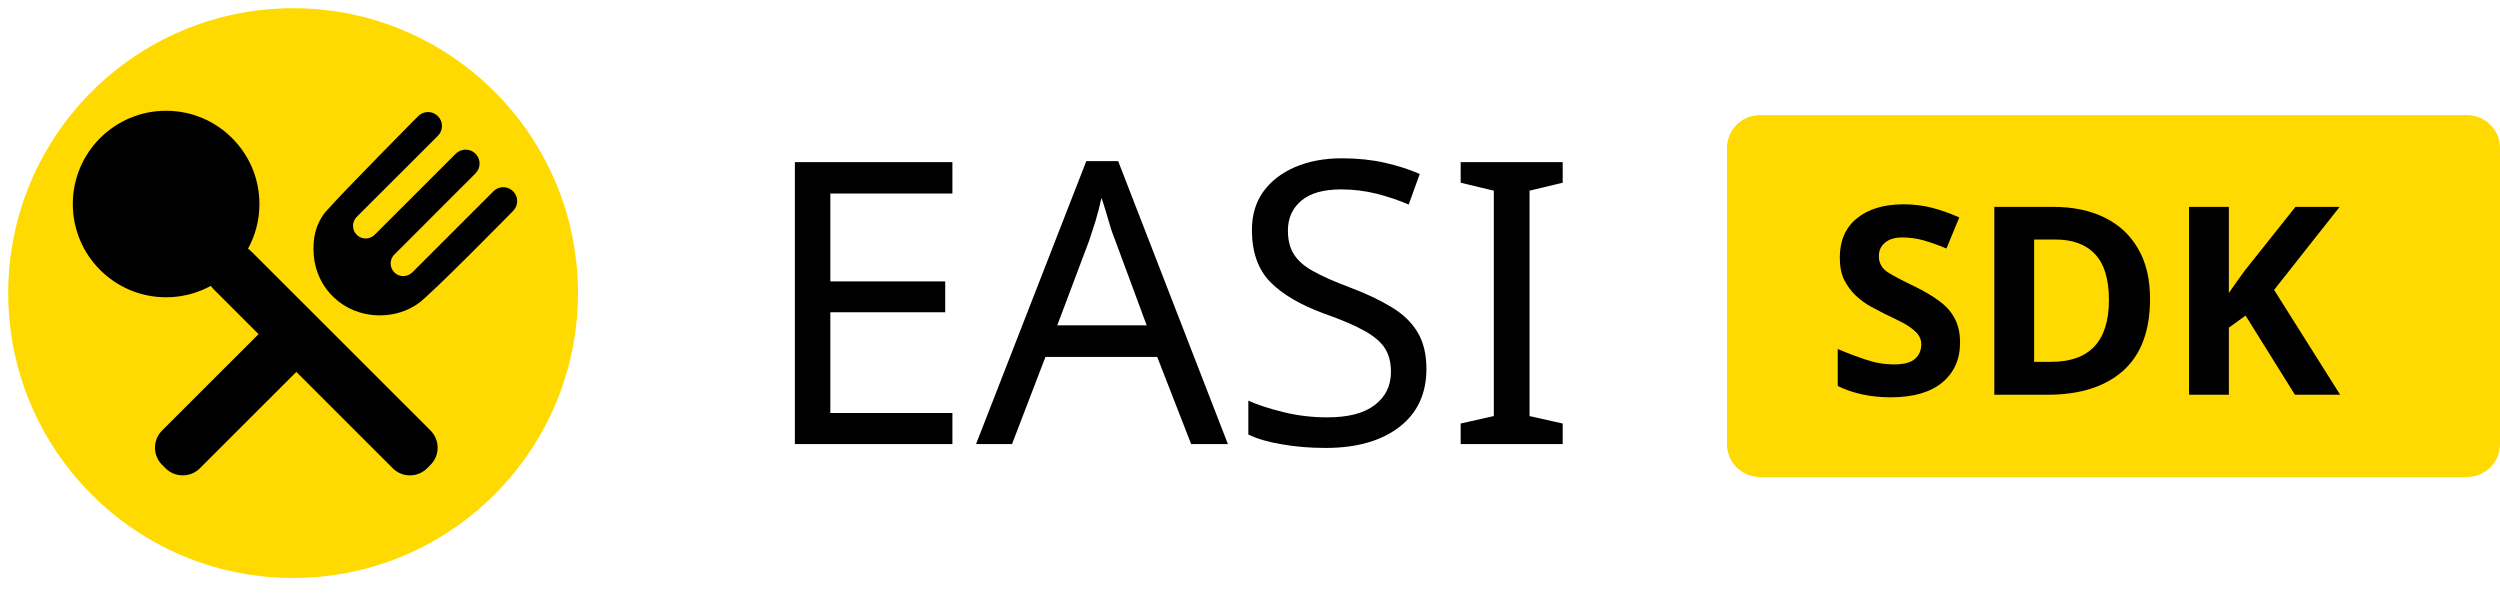
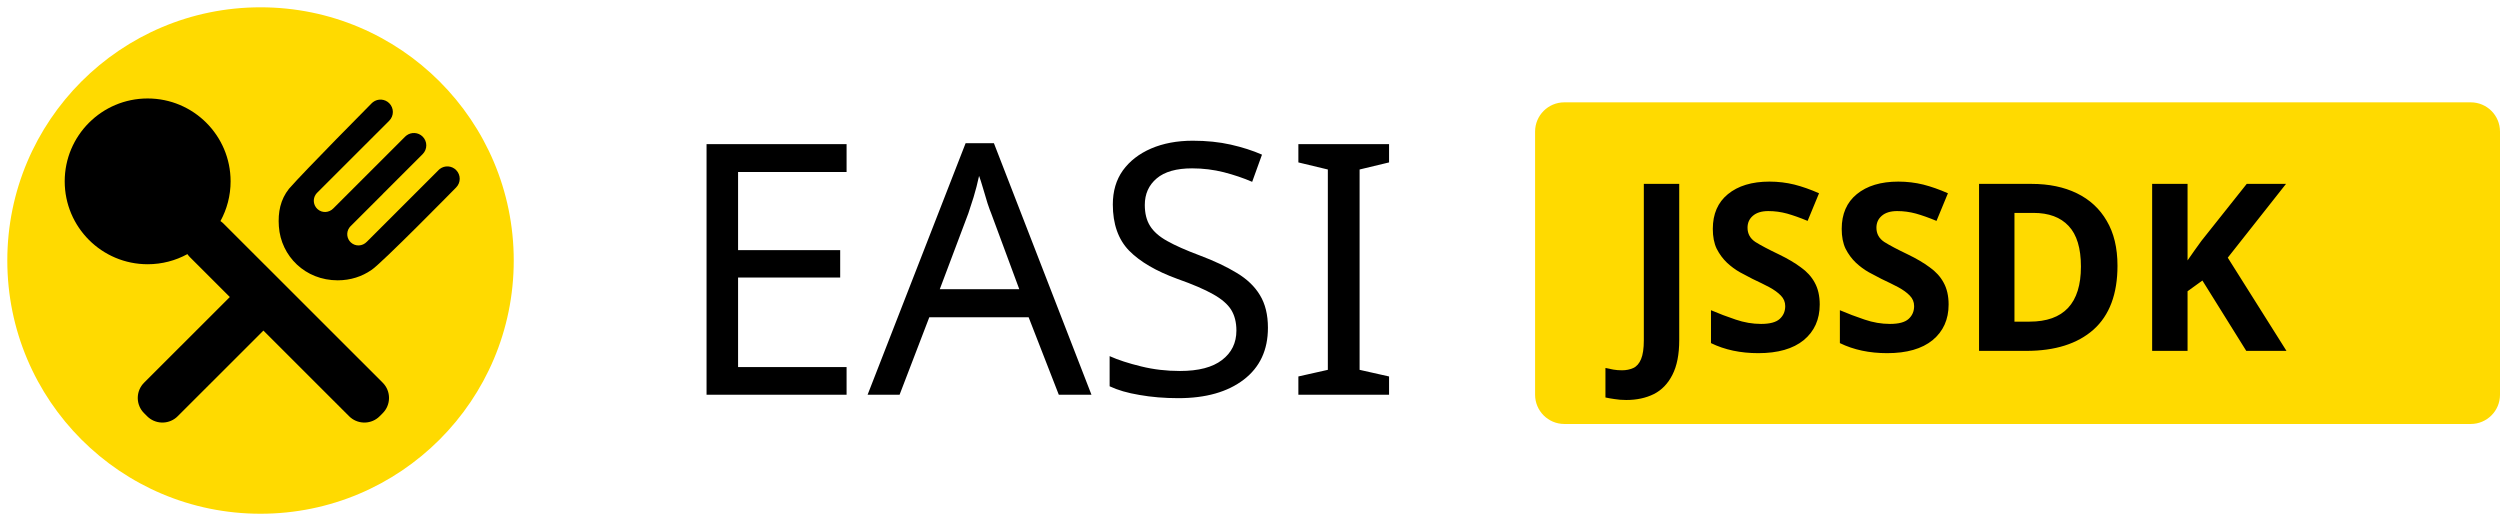
- <svg xmlns="http://www.w3.org/2000/svg" width="152px" height="36px" viewBox="0 0 152 36" version="1.1">
+ <svg xmlns="http://www.w3.org/2000/svg" width="171px" height="36px" viewBox="0 0 171 36" version="1.1">
  <g id="页面-1" stroke="none" stroke-width="1" fill="none" fill-rule="evenodd">
    <g id="logo" fill-rule="nonzero">
-       <path d="M17.82,0.5 C27.386,0.5 35.14,8.254 35.14,17.82 C35.14,27.385 27.386,35.14 17.82,35.14 C8.254,35.14 0.5,27.385 0.5,17.82 C0.5,8.254 8.254,0.5 17.82,0.5 Z" id="形状-path" fill="#FFDA00" />
-       <path d="M10.099,6.735 C6.966,6.735 4.426,9.273 4.426,12.404 C4.426,15.536 6.966,18.074 10.099,18.074 C11.084,18.074 12.01,17.823 12.818,17.381 L12.897,17.486 L12.897,17.486 L12.986,17.585 L15.719,20.316 L9.856,26.176 C9.315,26.716 9.281,27.571 9.754,28.15 L9.856,28.262 L10.064,28.471 C10.605,29.011 11.461,29.045 12.041,28.573 L12.153,28.471 L18.016,22.612 L23.88,28.471 C24.42,29.011 25.276,29.045 25.856,28.573 L25.968,28.471 L26.177,28.262 C26.717,27.722 26.751,26.867 26.278,26.288 L26.177,26.176 L15.283,15.289 C15.22,15.226 15.151,15.171 15.079,15.121 C15.521,14.314 15.773,13.389 15.773,12.404 C15.773,9.273 13.232,6.735 10.099,6.735 Z" id="形状-path" fill="#000000" />
-       <path d="M26.624,7.061 C26.321,6.757 25.845,6.732 25.513,6.985 L25.426,7.061 C25.426,7.061 20.862,11.66 19.764,12.915 C19.186,13.647 19.004,14.503 19.075,15.493 C19.219,17.521 20.875,19.174 23.097,19.174 C23.979,19.174 24.763,18.912 25.401,18.47 C26.053,18.068 31.196,12.826 31.196,12.826 C31.527,12.496 31.527,11.96 31.196,11.63 C30.893,11.327 30.418,11.302 30.086,11.554 L29.998,11.631 L30,11.632 L25.093,16.536 C24.794,16.849 24.316,16.875 24.001,16.586 C23.715,16.323 23.673,15.895 23.886,15.584 L23.958,15.494 L26.196,13.258 L26.194,13.256 L28.91,10.542 C29.241,10.211 29.241,9.676 28.91,9.345 C28.607,9.042 28.131,9.017 27.799,9.27 L27.713,9.345 L22.806,14.249 C22.507,14.562 22.029,14.588 21.714,14.299 C21.428,14.036 21.385,13.607 21.599,13.297 L21.67,13.207 L26.624,8.257 C26.954,7.927 26.954,7.391 26.624,7.061 Z" id="形状-path" fill="#000000" />
+       <g id="形状-path">
+         <path d="M17.82,0.5 C27.386,0.5 35.14,8.254 35.14,17.82 C35.14,27.385 27.386,35.14 17.82,35.14 C8.254,35.14 0.5,27.385 0.5,17.82 C0.5,8.254 8.254,0.5 17.82,0.5 Z" fill="#FFDA00" />
+         <path d="M10.099,6.735 C6.966,6.735 4.426,9.273 4.426,12.404 C4.426,15.536 6.966,18.074 10.099,18.074 C11.084,18.074 12.01,17.823 12.818,17.381 L12.897,17.486 L12.897,17.486 L12.986,17.585 L15.719,20.316 L9.856,26.176 C9.315,26.716 9.281,27.571 9.754,28.15 L9.856,28.262 L10.064,28.471 C10.605,29.011 11.461,29.045 12.041,28.573 L12.153,28.471 L18.016,22.612 L23.88,28.471 C24.42,29.011 25.276,29.045 25.856,28.573 L25.968,28.471 L26.177,28.262 C26.717,27.722 26.751,26.867 26.278,26.288 L26.177,26.176 L15.283,15.289 C15.22,15.226 15.151,15.171 15.079,15.121 C15.521,14.314 15.773,13.389 15.773,12.404 C15.773,9.273 13.232,6.735 10.099,6.735 Z" fill="#000000" />
+         <path d="M26.624,7.061 C26.321,6.757 25.845,6.732 25.513,6.985 L25.426,7.061 C25.426,7.061 20.862,11.66 19.764,12.915 C19.186,13.647 19.004,14.503 19.075,15.493 C19.219,17.521 20.875,19.174 23.097,19.174 C23.979,19.174 24.763,18.912 25.401,18.47 C26.053,18.068 31.196,12.826 31.196,12.826 C31.527,12.496 31.527,11.96 31.196,11.63 C30.893,11.327 30.418,11.302 30.086,11.554 L29.998,11.631 L30,11.632 L25.093,16.536 C24.794,16.849 24.316,16.875 24.001,16.586 C23.715,16.323 23.673,15.895 23.886,15.584 L23.958,15.494 L26.196,13.258 L26.194,13.256 L28.91,10.542 C29.241,10.211 29.241,9.676 28.91,9.345 C28.607,9.042 28.131,9.017 27.799,9.27 L27.713,9.345 L22.806,14.249 C22.507,14.562 22.029,14.588 21.714,14.299 C21.428,14.036 21.385,13.607 21.599,13.297 L21.67,13.207 L26.624,8.257 C26.954,7.927 26.954,7.391 26.624,7.061 Z" fill="#000000" />
+       </g>
+       <text id="EASI" fill="#000000" font-family="YuKyo-Medium, YuKyokasho" font-size="24" font-weight="400">
+         <tspan x="46" y="27">EASI</tspan>
+       </text>
+       <rect id="矩形" fill="#FFDA00" x="105" y="7" width="66" height="22" rx="2" />
+       <text id="JSSDK" fill="#000000" font-family="YuKyo-Bold, YuKyokasho" font-size="16" font-weight="bold">
+         <tspan x="111" y="24">JSSDK</tspan>
+       </text>
    </g>
-     <text id="EASI" font-family="YuKyo-Medium, YuKyokasho" font-size="24" font-weight="400" fill="#000000">
-       <tspan x="46" y="27">EASI </tspan>
-     </text>
-     <rect id="矩形" fill="#FFDA00" x="105" y="7" width="47" height="22" rx="2" />
-     <text id="SDK" font-family="YuKyo-Bold, YuKyokasho" font-size="16" font-weight="bold" fill="#000000">
-       <tspan x="111" y="24">SDK</tspan>
-     </text>
  </g>
</svg>
